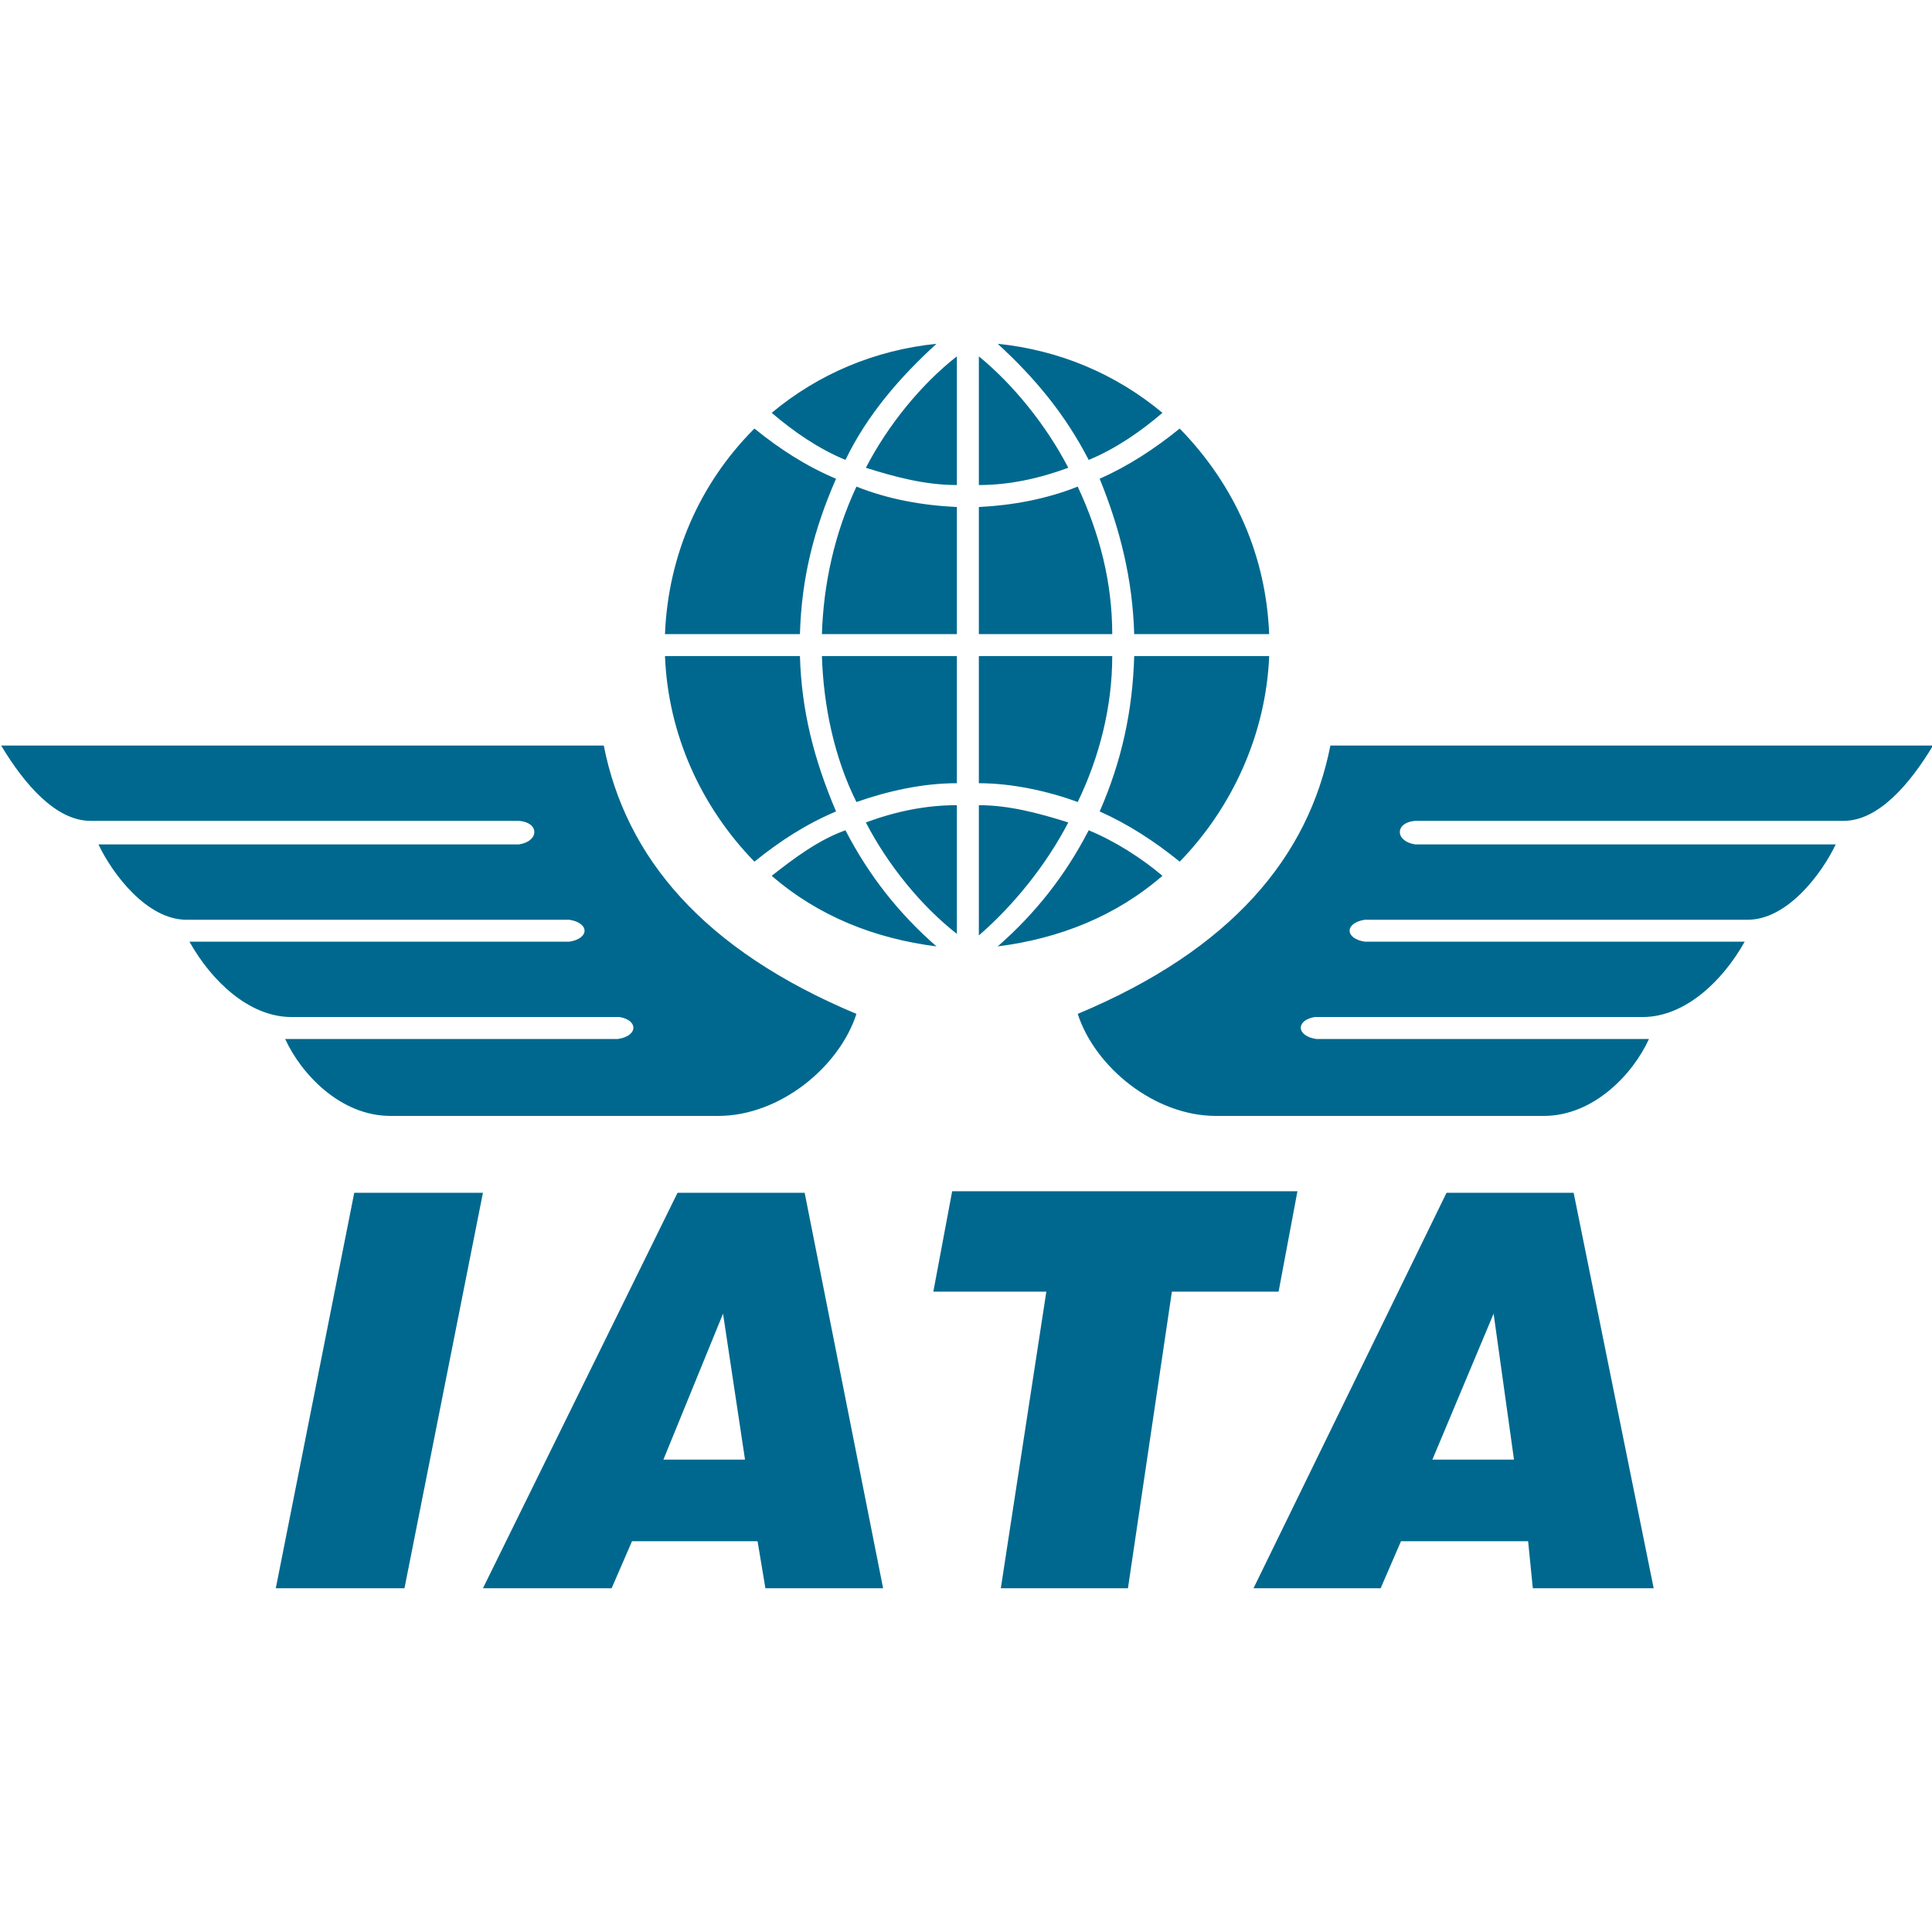
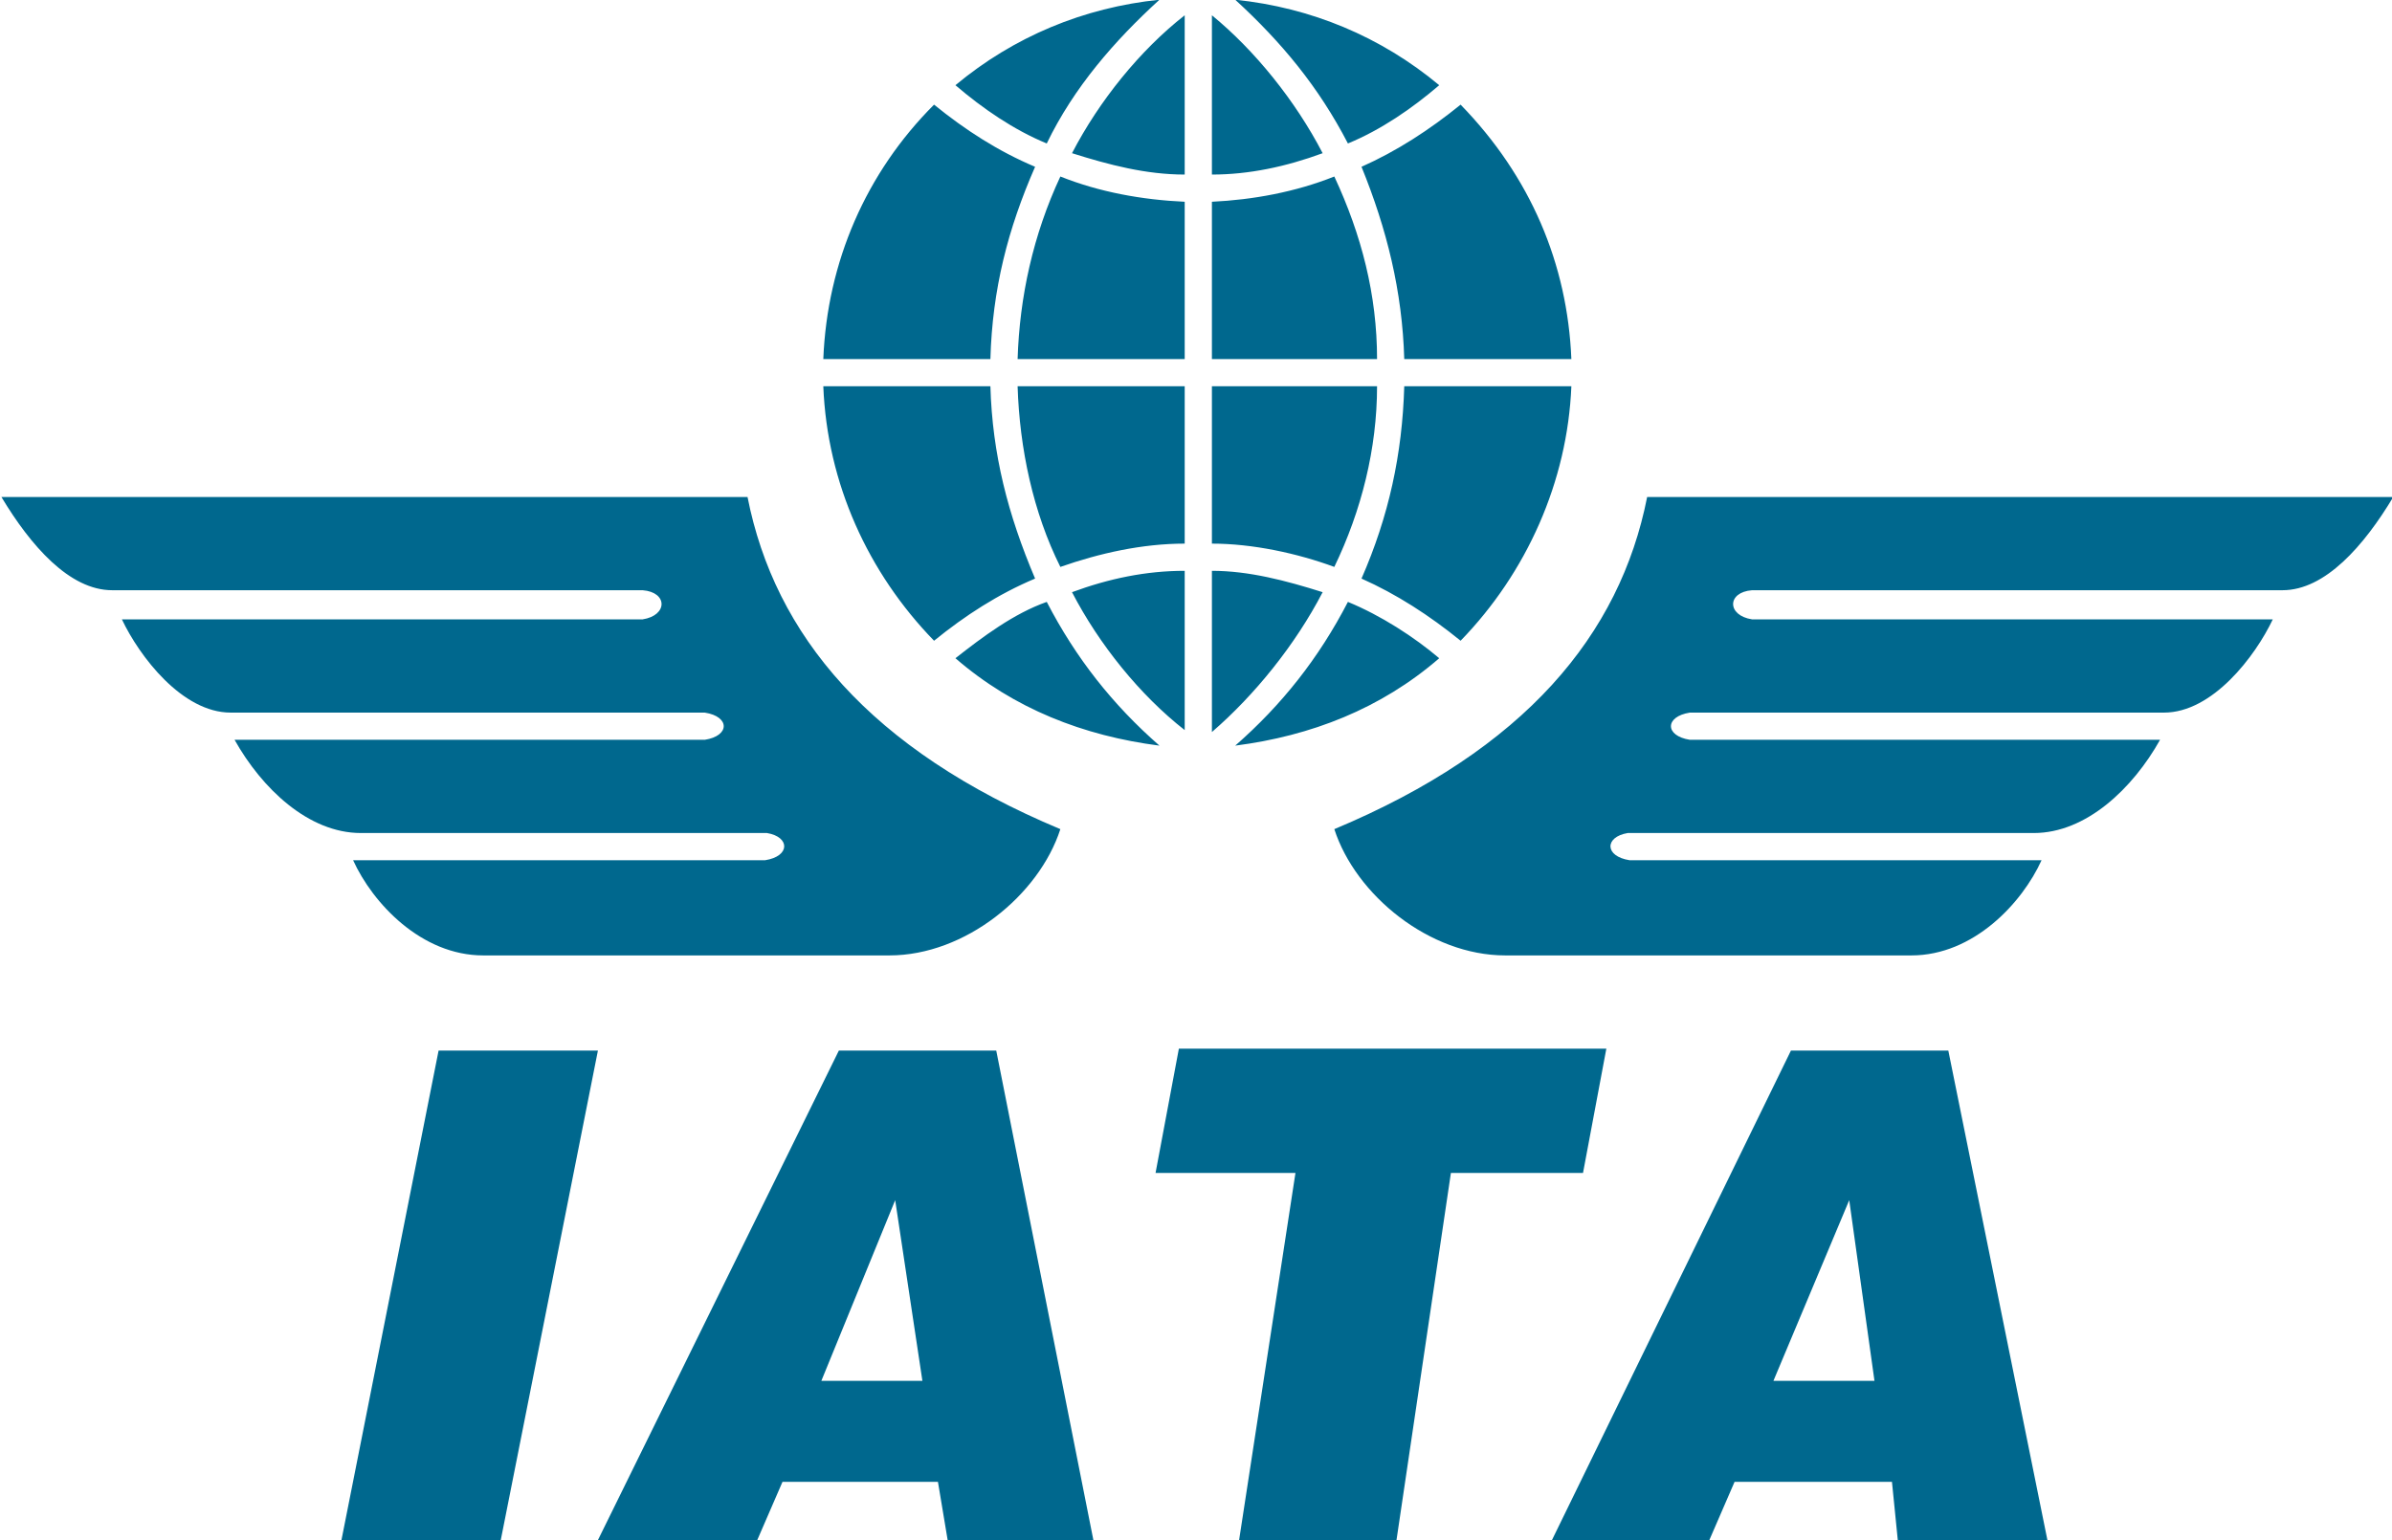
- <svg xmlns="http://www.w3.org/2000/svg" width="2500" height="2500" viewBox="8.40 39.79 175.76 113.17">
+ <svg xmlns="http://www.w3.org/2000/svg" viewBox="8.40 39.79 175.76 113.17">
  <g fill-rule="evenodd" clip-rule="evenodd">
    <path d="M33.489 152.986l7.138-35.979h11.707l-7.139 35.979H33.489zm35.263-11.707h7.424l-1.999-13.277-5.425 13.277zm-16.418 11.707l17.704-35.979h11.564l7.138 35.979H78.032l-.714-4.283H65.897l-1.856 4.283H52.334zm47.113 0l4.141-26.984h-10.28l1.714-9.137h31.41l-1.715 9.137h-9.707l-3.998 26.984H99.447zm39.262-11.707h7.424l-1.855-13.277-5.569 13.277zm-16.275 11.707l17.561-35.979h11.564l7.281 35.979h-10.994l-.428-4.283h-11.564l-1.855 4.283h-11.565zm61.818-76.667H129.43c-2 10.136-8.994 18.56-22.986 24.413 1.57 4.854 6.996 9.281 12.562 9.281h29.84c4.568 0 8.139-3.855 9.564-6.996h-30.266c-1.855-.285-1.855-1.713-.143-2h29.838c3.855 0 7.281-3.283 9.279-6.852H132.57c-1.855-.286-1.855-1.713 0-1.999h34.836c3.568 0 6.709-4.14 7.994-6.853h-38.262c-1.855-.286-1.855-1.999 0-2.142h38.977c3.141.001 5.996-3.283 8.137-6.852zm-175.748 0h54.823c1.999 10.136 8.995 18.56 22.986 24.413-1.57 4.854-6.996 9.281-12.563 9.281H43.911c-4.568 0-8.138-3.855-9.565-6.996h30.267c1.856-.285 1.856-1.713.143-2h-29.84c-3.854 0-7.281-3.283-9.28-6.852h34.55c1.856-.286 1.856-1.713 0-1.999H25.351c-3.569 0-6.71-4.14-7.995-6.853h38.262c1.856-.286 1.856-1.999 0-2.142H16.642c-3.141.001-5.996-3.283-8.138-6.852zm70.1-30.267c1.999 1.713 4.283 3.284 6.71 4.283 1.999-4.14 4.997-7.566 8.281-10.565-5.569.572-10.709 2.713-14.991 6.282zm-9.709 20.131h12.278c.143-5.14 1.285-9.565 3.284-14.134-2.713-1.142-5.14-2.712-7.424-4.568-4.997 4.996-7.852 11.563-8.138 18.702zM95.45 54.619v11.564H83.172c.143-4.569 1.142-9.137 3.141-13.42 2.855 1.142 5.996 1.713 9.137 1.856zm18.702-8.567c-1.998 1.713-4.283 3.284-6.709 4.283-2.143-4.14-4.855-7.424-8.281-10.565 5.568.572 10.707 2.713 14.99 6.282zm9.709 20.131h-12.279c-.143-4.997-1.283-9.565-3.141-14.134 2.57-1.142 4.998-2.712 7.281-4.568 5.141 5.282 7.854 11.706 8.139 18.702zM97.449 54.619v11.564h12.135c0-4.711-1.143-9.137-3.141-13.42-2.855 1.142-5.996 1.713-8.994 1.856zm-18.845 33.55c1.999-1.57 4.283-3.284 6.71-4.14 2.142 4.14 4.854 7.566 8.281 10.565-5.569-.714-10.709-2.713-14.991-6.425zm-9.709-19.988h12.278c.143 4.997 1.285 9.423 3.284 14.134-2.713 1.142-5.14 2.713-7.424 4.569-4.854-4.997-7.852-11.564-8.138-18.703zM95.45 79.746V68.181H83.172c.143 4.569 1.142 9.28 3.141 13.277 2.855-.999 5.996-1.712 9.137-1.712zm18.702 8.423c-1.855-1.57-4.283-3.141-6.709-4.14-2.143 4.14-4.855 7.566-8.281 10.565 5.568-.714 10.707-2.713 14.99-6.425zm9.709-19.988h-12.279c-.143 4.997-1.141 9.565-3.141 14.134 2.57 1.142 4.998 2.713 7.281 4.569 4.856-4.997 7.854-11.707 8.139-18.703zM97.449 79.746V68.181h12.135c0 4.569-1.143 9.138-3.141 13.277-2.713-.999-5.996-1.712-8.994-1.712zM95.45 40.913c-3.283 2.57-6.282 6.282-8.28 10.137 2.713.856 5.425 1.57 8.28 1.57V40.913zm1.999 0c3.141 2.57 6.139 6.282 8.137 10.137-2.713.999-5.424 1.57-8.137 1.57V40.913zM95.45 93.452c-3.283-2.57-6.282-6.282-8.28-10.137 2.713-1 5.425-1.57 8.28-1.57v11.707zm1.999.142c3.141-2.712 6.139-6.425 8.137-10.279-2.713-.856-5.424-1.57-8.137-1.57v11.849z" fill="#00688e" />
  </g>
</svg>
